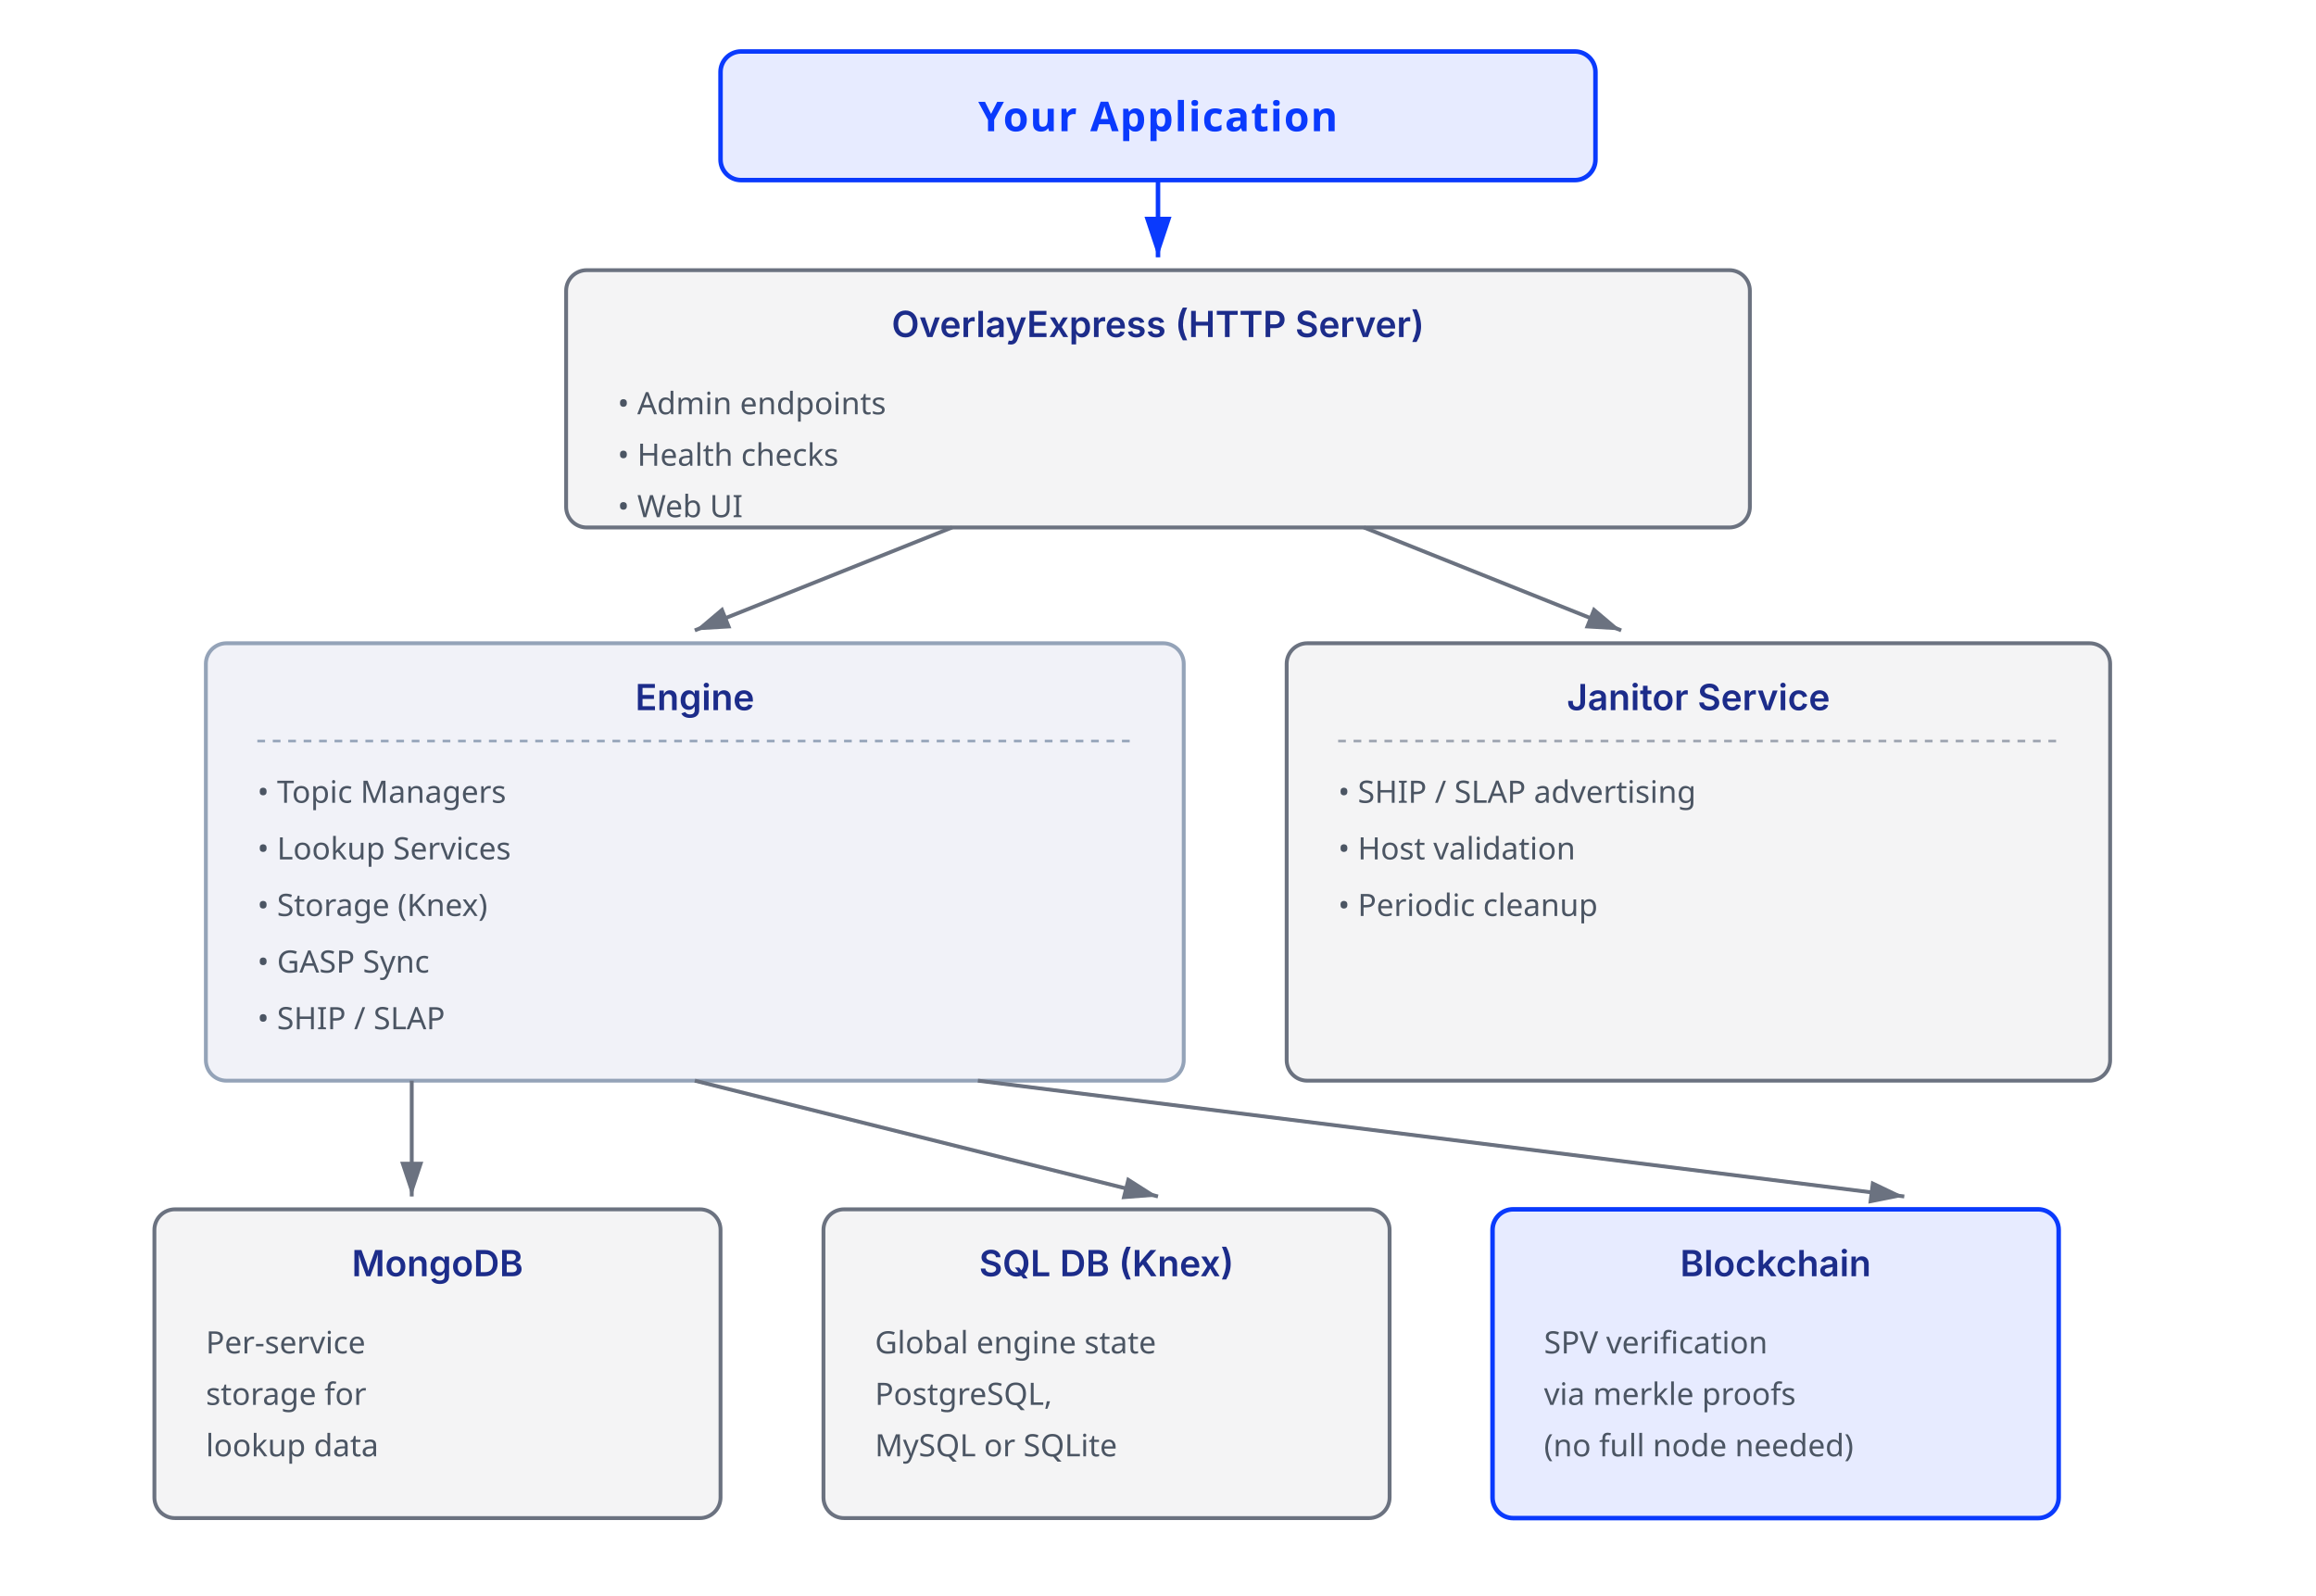
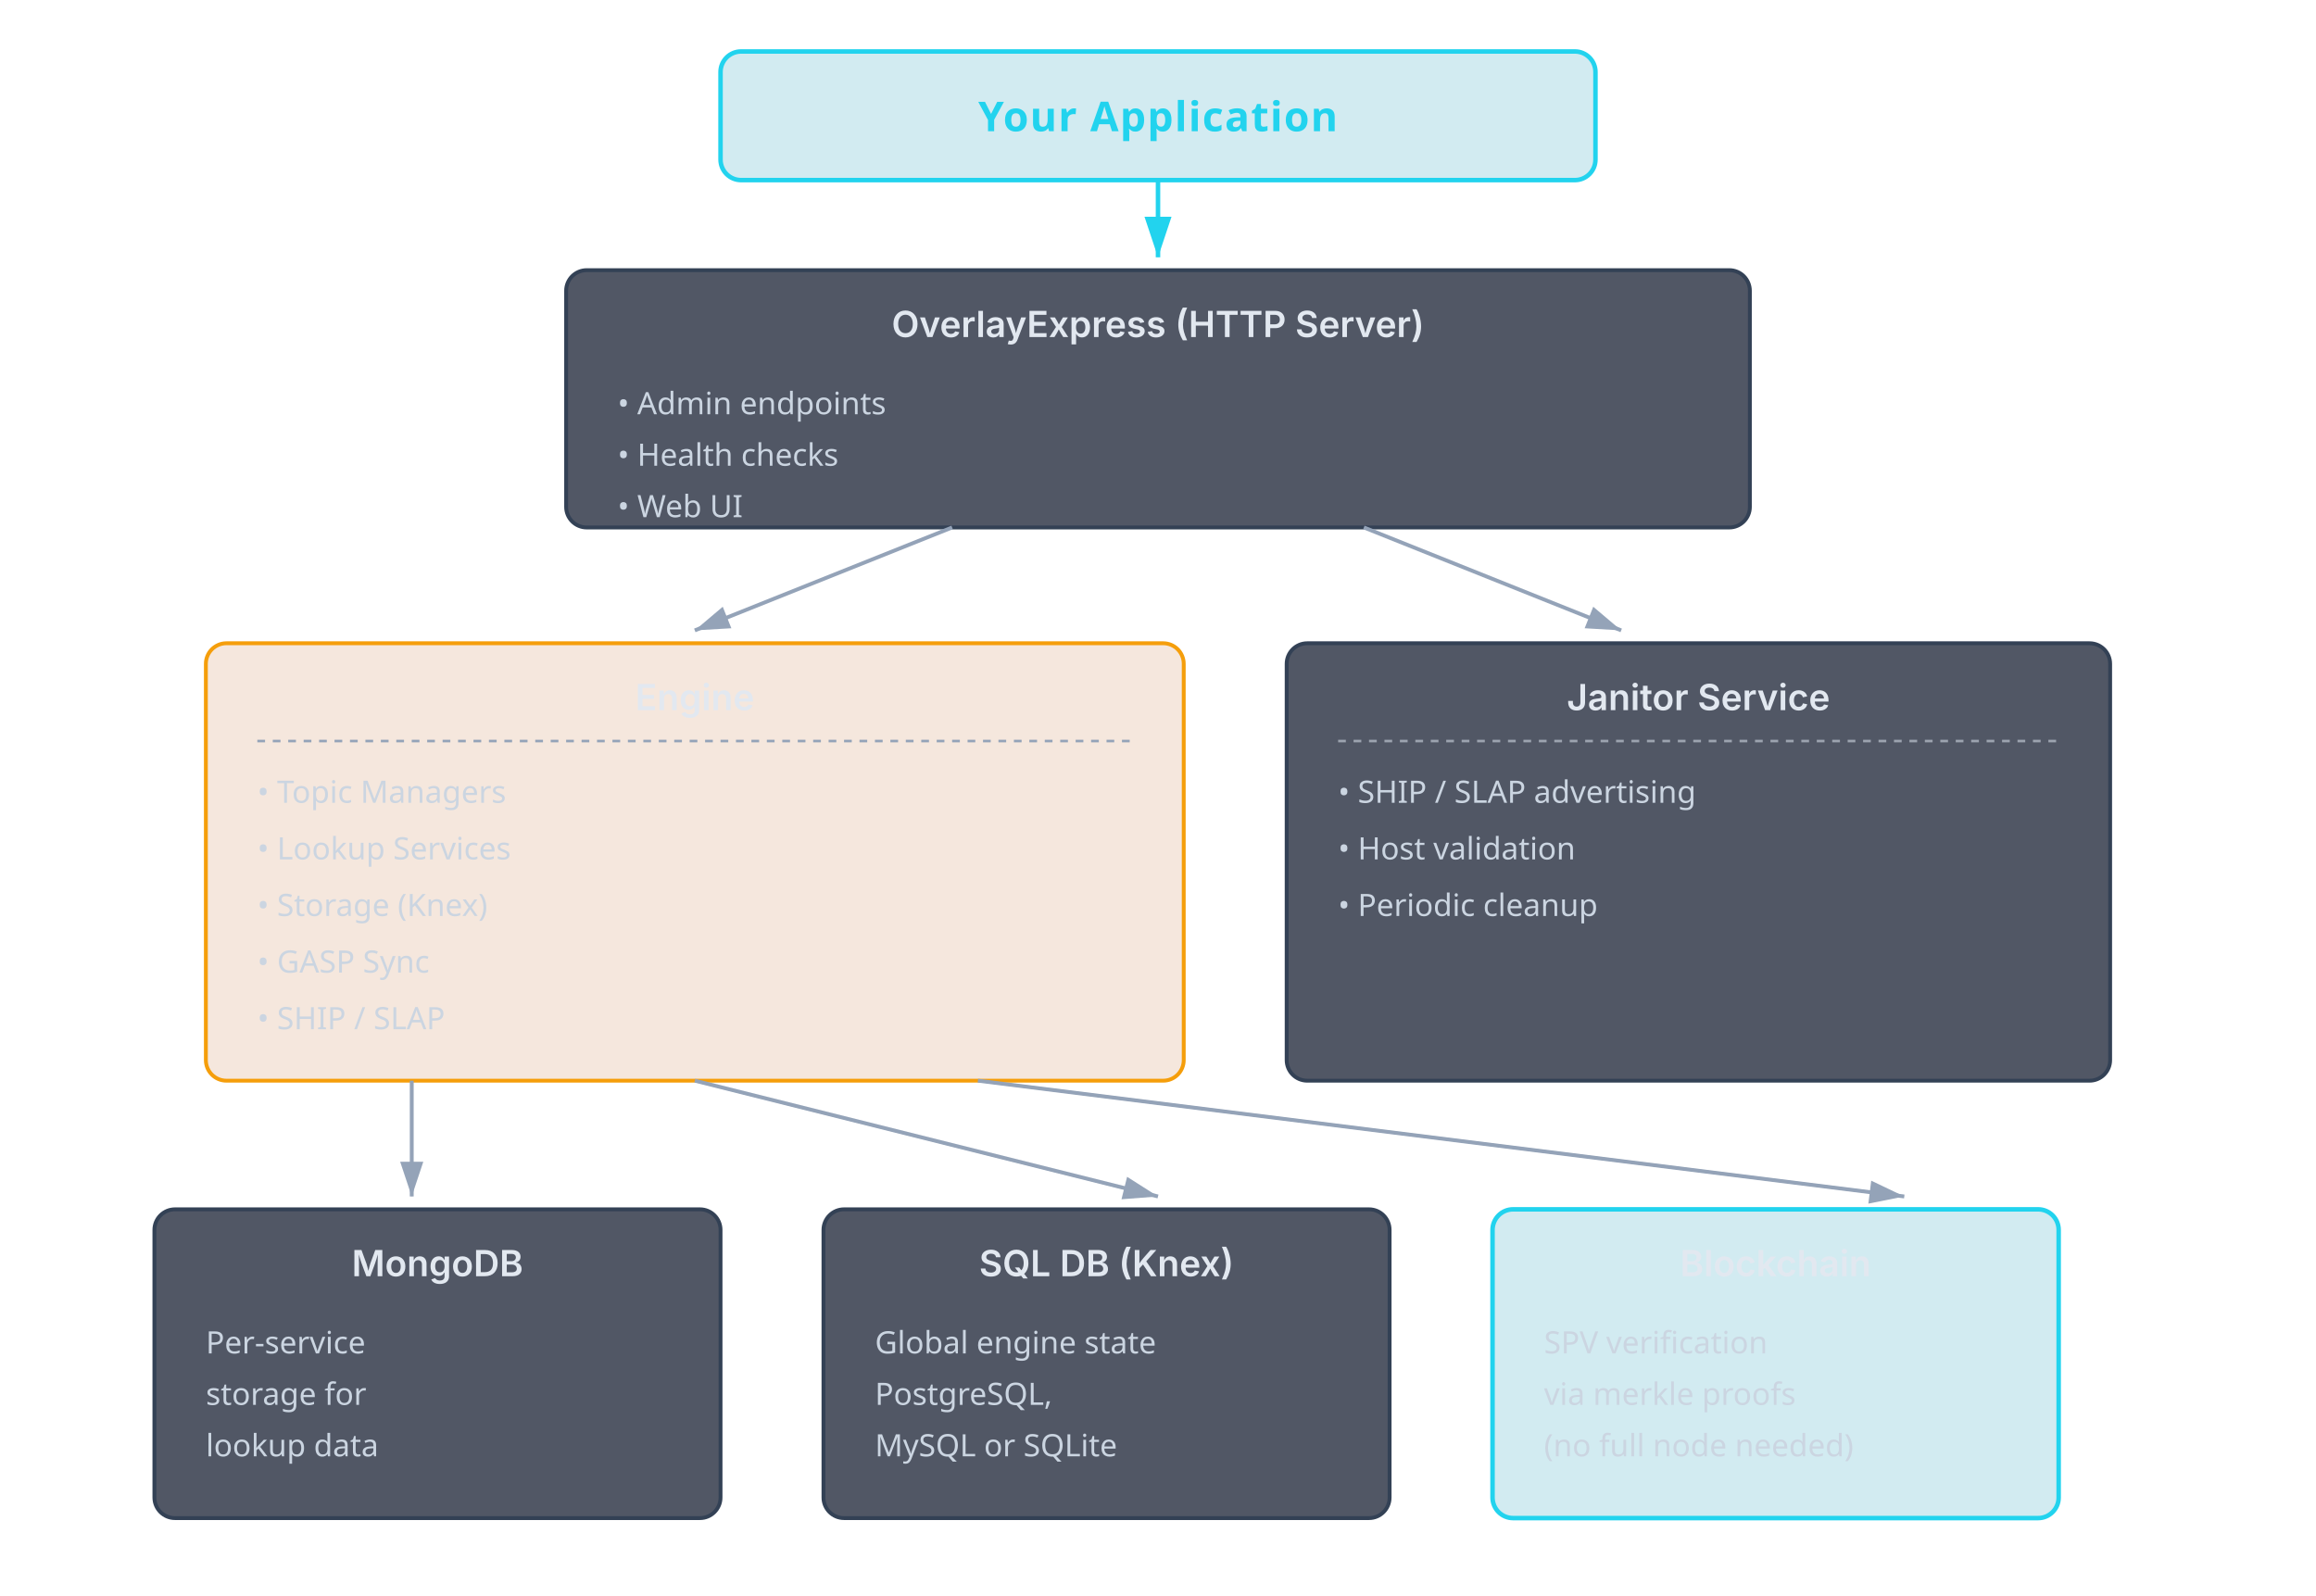
<svg xmlns="http://www.w3.org/2000/svg" viewBox="0 0 900 620" role="img" aria-labelledby="title desc">
  <style>
-     .box { fill: rgba(120,120,130,0.08); stroke: #6B7280; stroke-width: 1.5; }
-     .box-accent { fill: rgba(58,85,255,0.12); stroke: #0a3afd; stroke-width: 1.75; }
-     .box-amber { fill: rgba(28,44,138,0.06); stroke: #94a3b8; stroke-width: 1.5; }
-     .arrow { stroke: #6B7280; stroke-width: 1.5; fill: none; marker-end: url(#arrow); }
-     .arrow-orange { stroke: #0a3afd; stroke-width: 1.75; fill: none; marker-end: url(#arrow-orange); }
-     .title { font: 600 14px ui-sans-serif, system-ui, -apple-system, sans-serif; fill: #1c2c8a; }
-     .label { font: 12px ui-sans-serif, system-ui, sans-serif; fill: #4B5563; }
-     .heading { font: 700 16px ui-sans-serif, system-ui, sans-serif; fill: #0a3afd; letter-spacing: 0.5px; }
+     .box { fill: rgba(15, 23, 42, 0.72); stroke: #334155; stroke-width: 1.5; }
+     .box-accent { fill: rgba(8, 145, 178, 0.18); stroke: #22d3ee; stroke-width: 1.75; }
+     .box-amber { fill: rgba(180, 83, 9, 0.14); stroke: #f59e0b; stroke-width: 1.5; }
+     .arrow { stroke: #94a3b8; stroke-width: 1.5; fill: none; marker-end: url(#arrow); }
+     .arrow-orange { stroke: #22d3ee; stroke-width: 1.75; fill: none; marker-end: url(#arrow-orange); }
+     .title { font: 600 14px ui-sans-serif, system-ui, -apple-system, sans-serif; fill: #e2e8f0; }
+     .label { font: 12px ui-sans-serif, system-ui, sans-serif; fill: #cbd5e1; }
+     .heading { font: 700 16px ui-sans-serif, system-ui, sans-serif; fill: #22d3ee; letter-spacing: 0.5px; }
  </style>
  <defs>
    <marker id="arrow" markerWidth="10" markerHeight="10" refX="9" refY="3" orient="auto">
-       <path d="M0,0 L0,6 L9,3 z" fill="#6B7280" />
+       <path d="M0,0 L0,6 L9,3 z" fill="#94a3b8" />
    </marker>
    <marker id="arrow-orange" markerWidth="10" markerHeight="10" refX="9" refY="3" orient="auto">
-       <path d="M0,0 L0,6 L9,3 z" fill="#0a3afd" />
+       <path d="M0,0 L0,6 L9,3 z" fill="#22d3ee" />
    </marker>
  </defs>
  <rect x="280" y="20" width="340" height="50" rx="8" class="box-accent" />
  <text x="450" y="51" text-anchor="middle" class="heading">Your Application</text>
  <line x1="450" y1="70" x2="450" y2="100" class="arrow-orange" />
  <rect x="220" y="105" width="460" height="100" rx="8" class="box" />
  <text x="450" y="131" text-anchor="middle" class="title">OverlayExpress (HTTP Server)</text>
  <text x="240" y="161" class="label">• Admin endpoints</text>
  <text x="240" y="181" class="label">• Health checks</text>
  <text x="240" y="201" class="label">• Web UI</text>
  <line x1="370" y1="205" x2="270" y2="245" class="arrow" />
  <line x1="530" y1="205" x2="630" y2="245" class="arrow" />
  <rect x="80" y="250" width="380" height="170" rx="8" class="box-amber" />
  <text x="270" y="276" text-anchor="middle" class="title">Engine</text>
  <line x1="100" y1="288" x2="440" y2="288" stroke="#94a3b8" stroke-width="1" stroke-dasharray="3,3" />
  <text x="100" y="312" class="label">• Topic Managers</text>
  <text x="100" y="334" class="label">• Lookup Services</text>
  <text x="100" y="356" class="label">• Storage (Knex)</text>
  <text x="100" y="378" class="label">• GASP Sync</text>
  <text x="100" y="400" class="label">• SHIP / SLAP</text>
  <rect x="500" y="250" width="320" height="170" rx="8" class="box" />
  <text x="660" y="276" text-anchor="middle" class="title">Janitor Service</text>
  <line x1="520" y1="288" x2="800" y2="288" stroke="#9CA3AF" stroke-width="1" stroke-dasharray="3,3" />
  <text x="520" y="312" class="label">• SHIP / SLAP advertising</text>
  <text x="520" y="334" class="label">• Host validation</text>
  <text x="520" y="356" class="label">• Periodic cleanup</text>
  <line x1="160" y1="420" x2="160" y2="465" class="arrow" />
  <line x1="270" y1="420" x2="450" y2="465" class="arrow" />
  <line x1="380" y1="420" x2="740" y2="465" class="arrow" />
  <rect x="60" y="470" width="220" height="120" rx="8" class="box" />
  <text x="170" y="496" text-anchor="middle" class="title">MongoDB</text>
  <text x="80" y="526" class="label">Per-service</text>
  <text x="80" y="546" class="label">storage for</text>
  <text x="80" y="566" class="label">lookup data</text>
  <rect x="320" y="470" width="220" height="120" rx="8" class="box" />
  <text x="430" y="496" text-anchor="middle" class="title">SQL DB (Knex)</text>
  <text x="340" y="526" class="label">Global engine state</text>
  <text x="340" y="546" class="label">PostgreSQL,</text>
  <text x="340" y="566" class="label">MySQL or SQLite</text>
  <rect x="580" y="470" width="220" height="120" rx="8" class="box-accent" />
  <text x="690" y="496" text-anchor="middle" class="title">Blockchain</text>
  <text x="600" y="526" class="label">SPV verification</text>
  <text x="600" y="546" class="label">via merkle proofs</text>
  <text x="600" y="566" class="label">(no full node needed)</text>
</svg>
